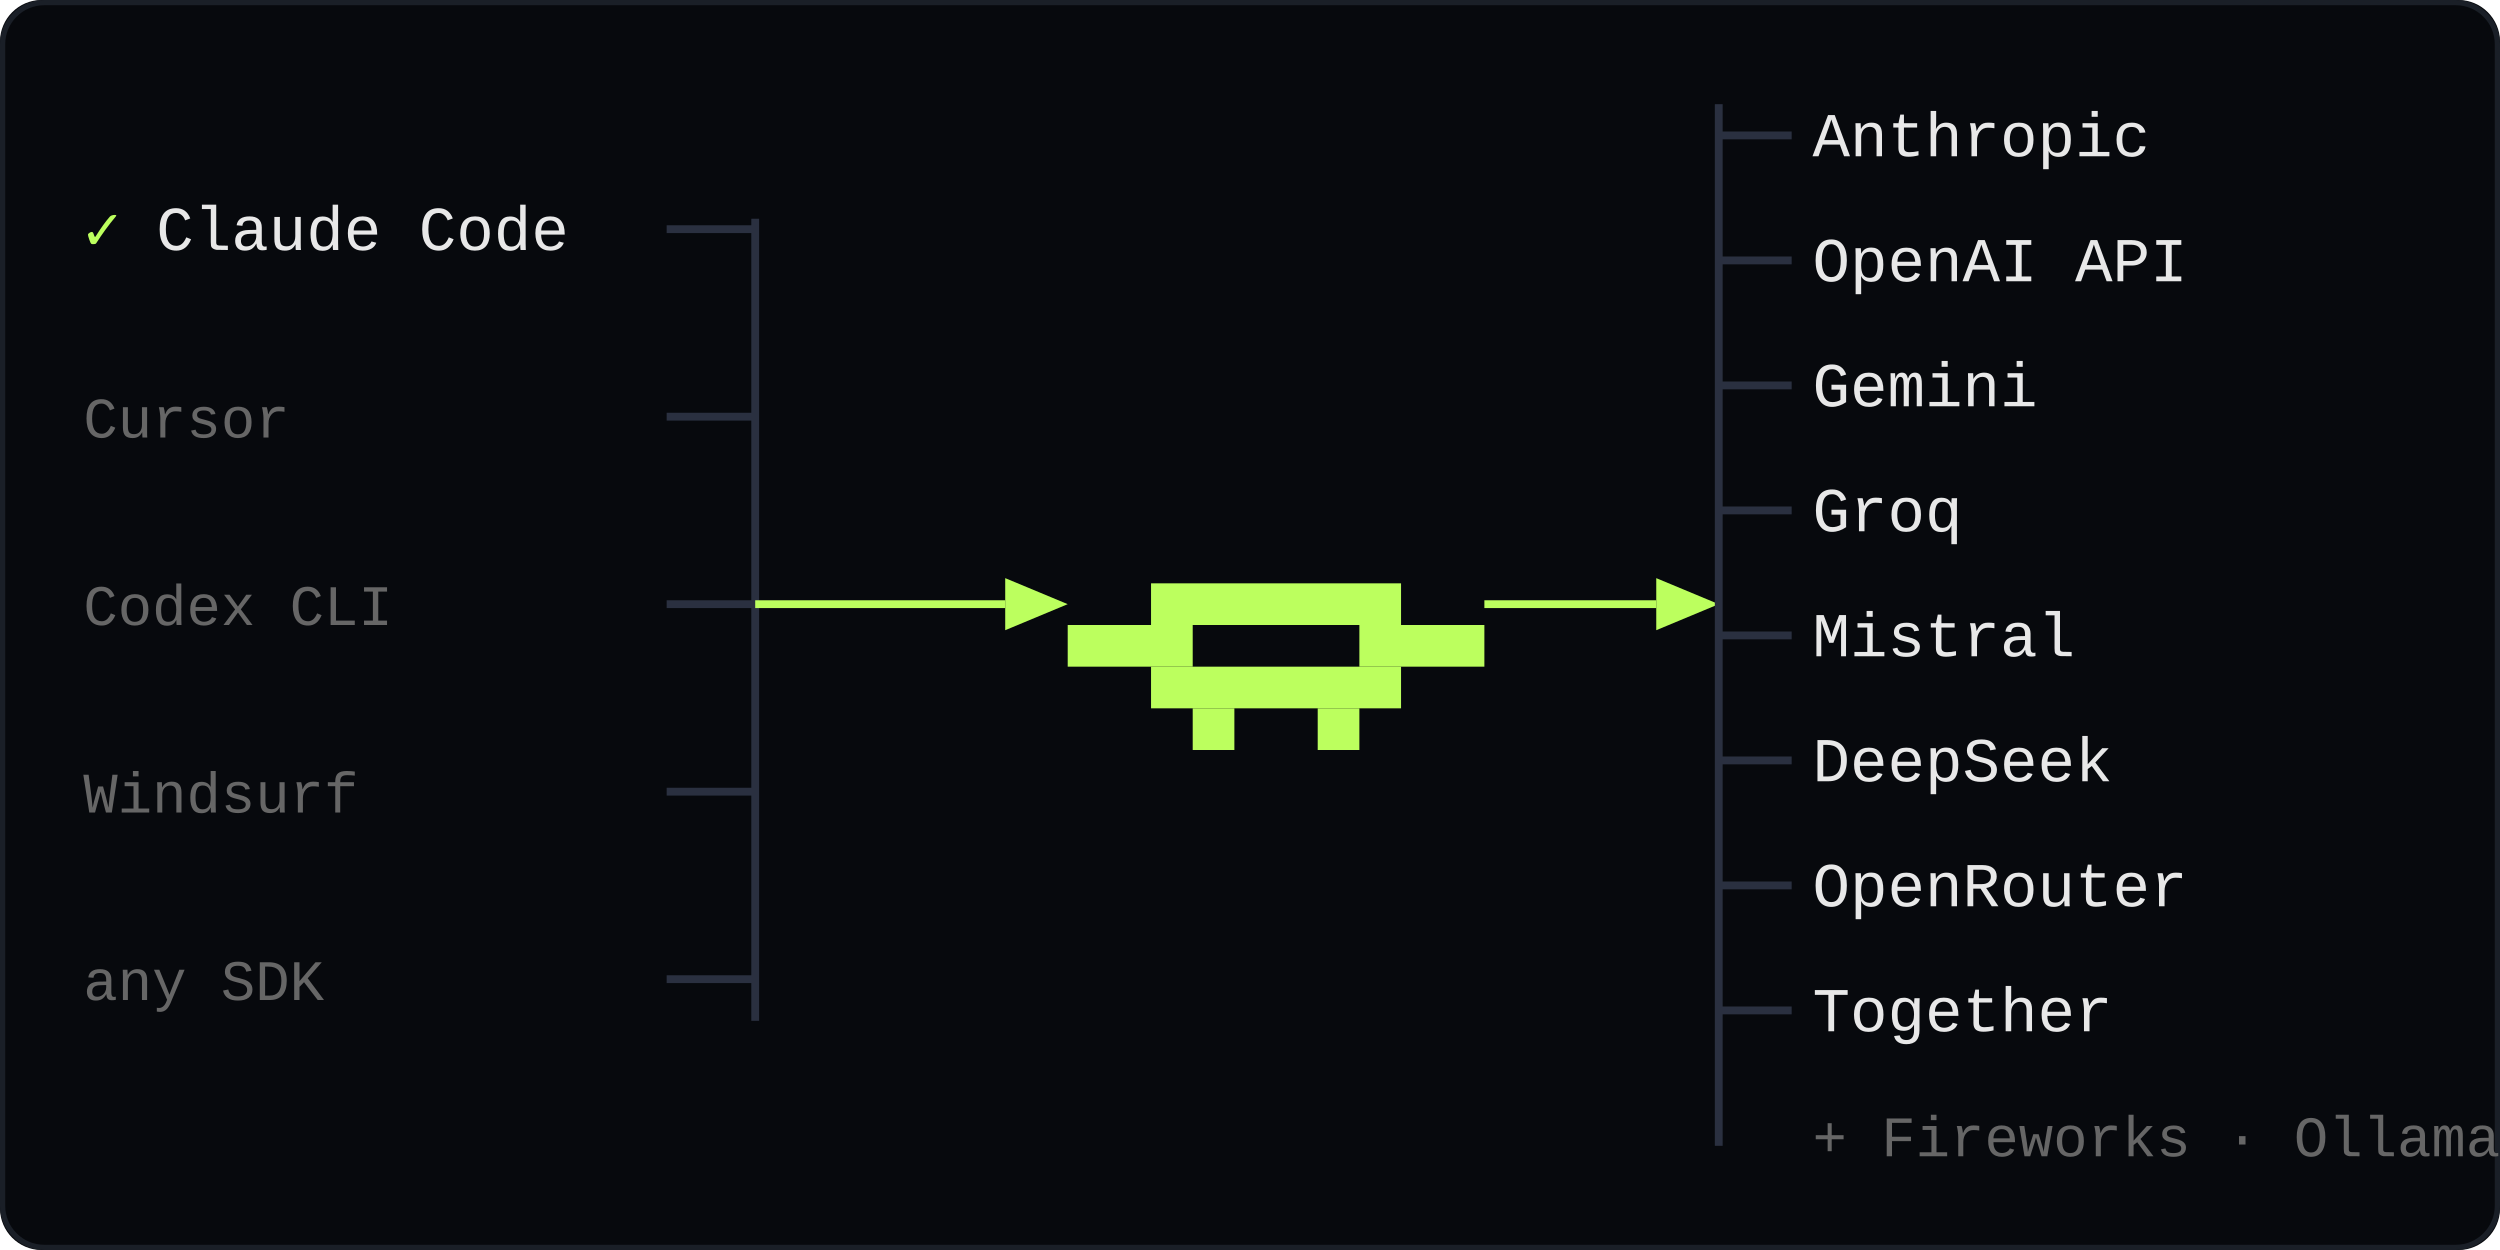
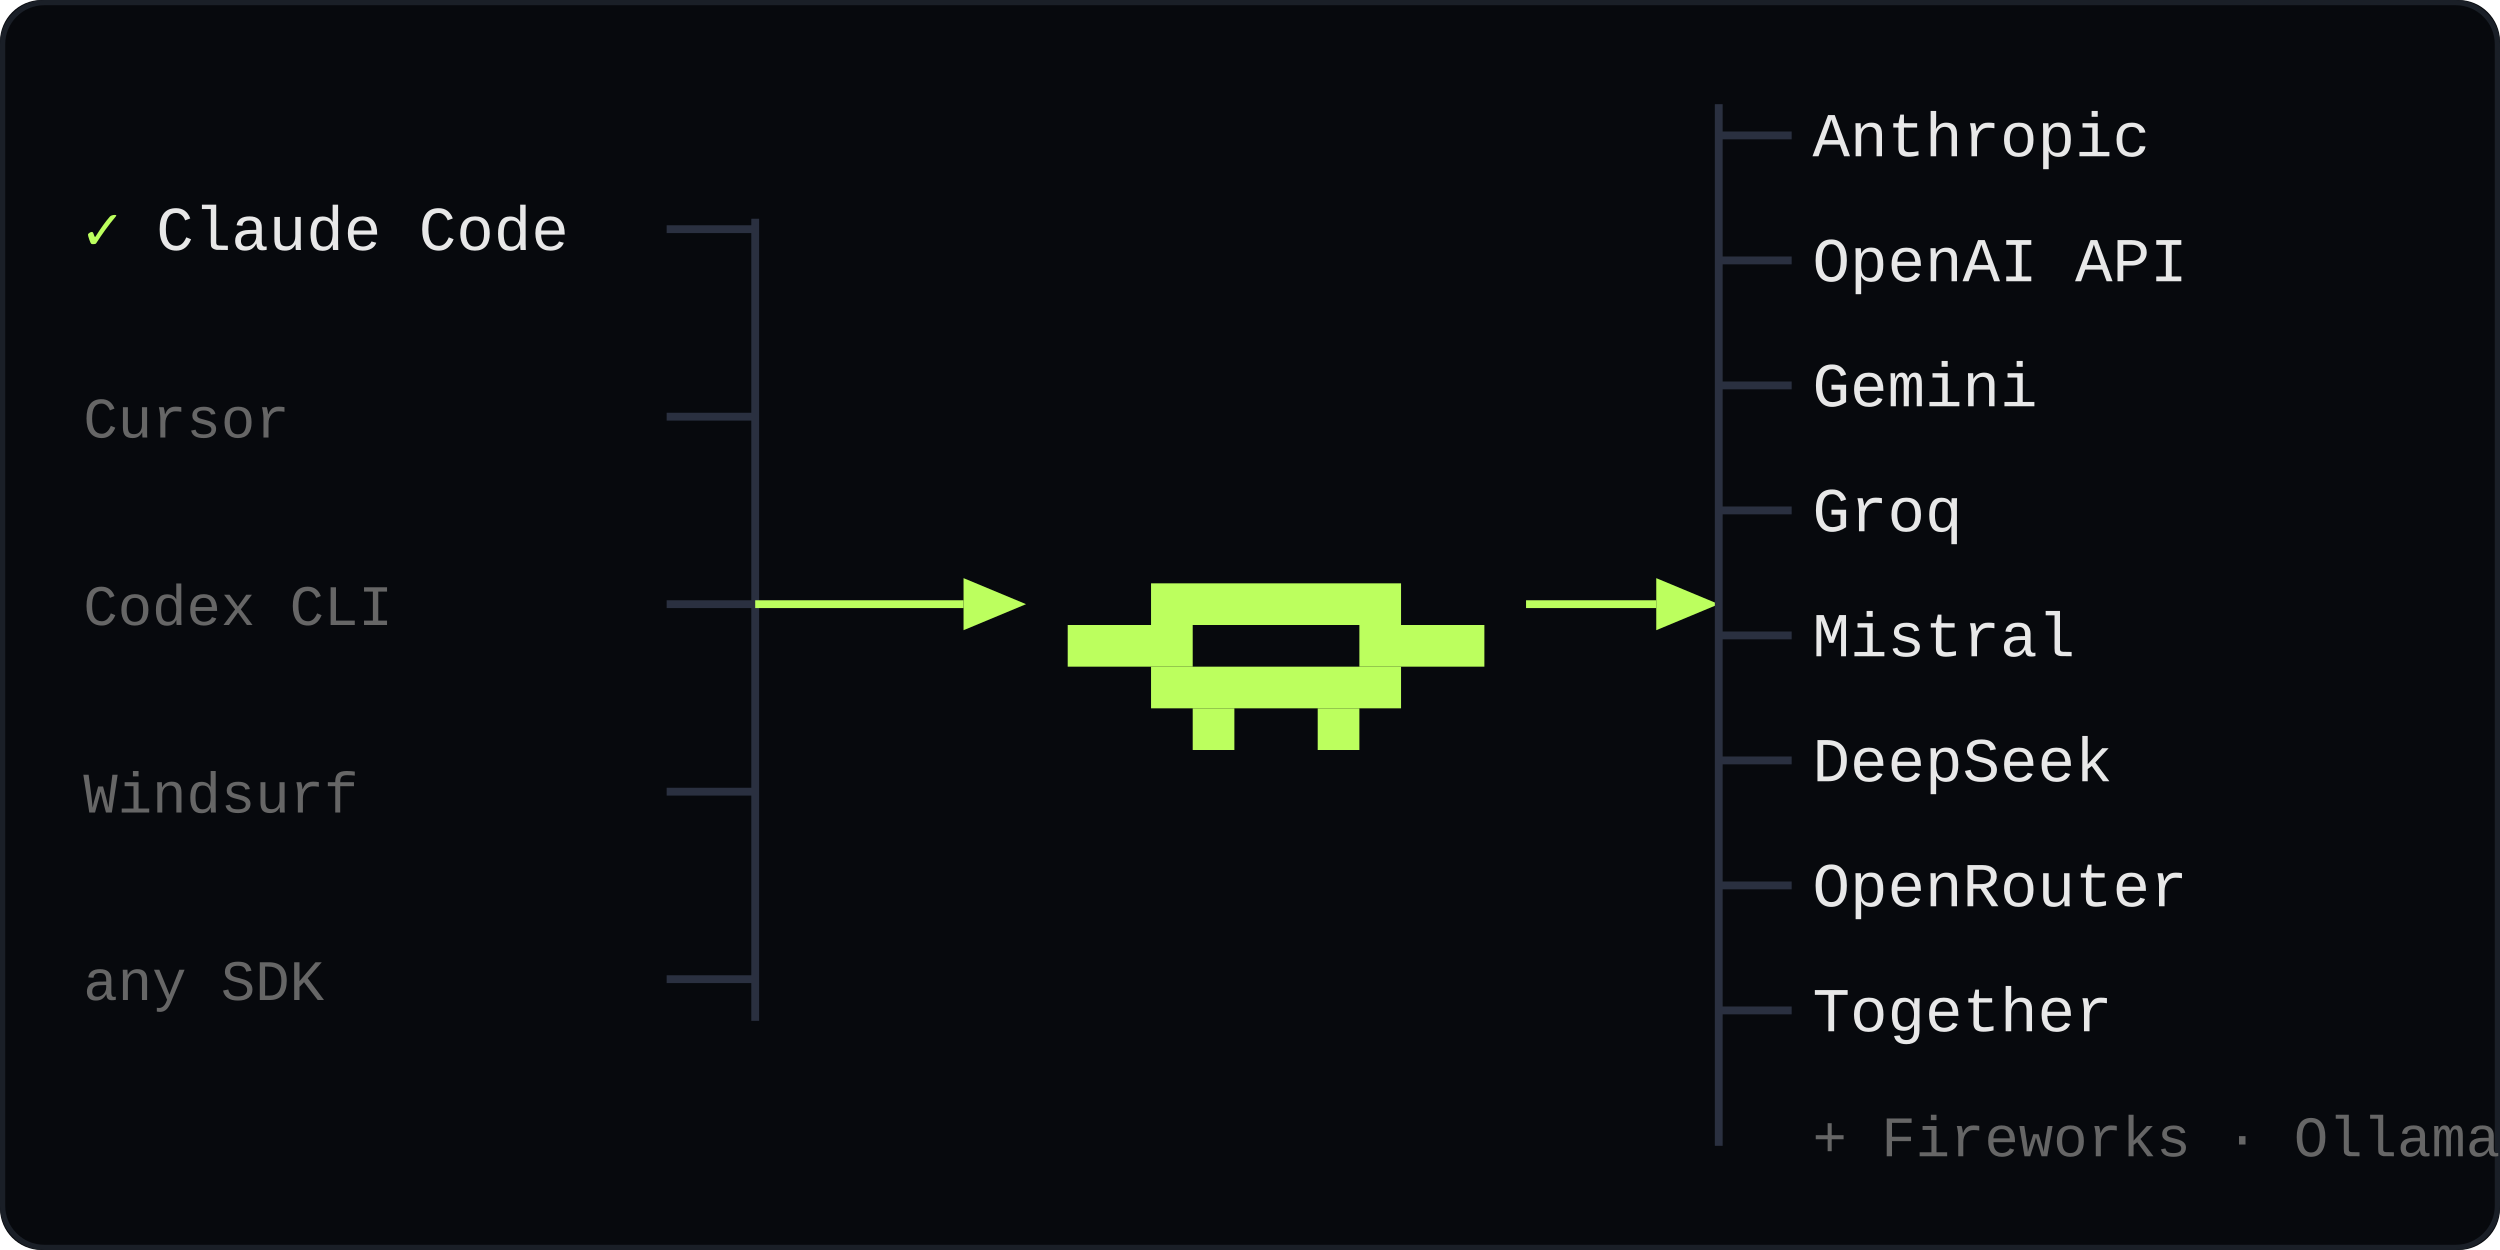
<svg xmlns="http://www.w3.org/2000/svg" viewBox="0 0 480 240" width="480" height="240">
  <style>
    text { font-family: 'Consolas', 'Monaco', 'Courier New', monospace; fill: #e8e8e8; }
    .label { font-size: 12px; }
    .tick { fill: #bcff5e; font-size: 12px; }
    .dim { fill: #666; font-size: 11px; }
    line { stroke: #2a3040; stroke-width: 1.5; fill: none; }
    .arrow { stroke: #bcff5e; stroke-width: 1.5; }
    .logo { fill: #bcff5e; }
    .bg { fill: #07090d; }
    .border { fill: none; stroke: #1a1f27; stroke-width: 1; }
  </style>
  <rect class="bg" width="480" height="240" rx="8" />
  <rect class="border" width="479" height="239" x="0.5" y="0.5" rx="8" />
  <line x1="145" y1="42" x2="145" y2="196" />
  <text class="tick" x="16" y="48">✓</text>
  <text class="label" x="30" y="48">Claude Code</text>
  <line x1="128" y1="44" x2="145" y2="44" />
  <text class="dim" x="16" y="84">  Cursor</text>
  <line x1="128" y1="80" x2="145" y2="80" />
  <text class="dim" x="16" y="120">  Codex CLI</text>
  <line x1="128" y1="116" x2="145" y2="116" />
  <text class="dim" x="16" y="156">  Windsurf</text>
  <line x1="128" y1="152" x2="145" y2="152" />
  <text class="dim" x="16" y="192">  any SDK</text>
  <line x1="128" y1="188" x2="145" y2="188" />
-   <line class="arrow" x1="145" y1="116" x2="193" y2="116" />
-   <polygon points="193,111 205,116 193,121" fill="#bcff5e" stroke="none" />
+   <line class="arrow" x1="145" y1="116" x2="185" y2="116" />
+   <polygon points="185,111 197,116 185,121" fill="#bcff5e" stroke="none" />
  <rect class="logo" x="221" y="112" width="48" height="8" />
  <rect class="logo" x="205" y="120" width="24" height="8" />
  <rect class="logo" x="261" y="120" width="24" height="8" />
  <rect class="logo" x="221" y="128" width="48" height="8" />
  <rect class="logo" x="229" y="136" width="8" height="8" />
  <rect class="logo" x="253" y="136" width="8" height="8" />
-   <line class="arrow" x1="285" y1="116" x2="318" y2="116" />
+   <line class="arrow" x1="293" y1="116" x2="318" y2="116" />
  <polygon points="318,111 330,116 318,121" fill="#bcff5e" stroke="none" />
  <line x1="330" y1="20" x2="330" y2="220" />
  <line x1="330" y1="26" x2="344" y2="26" />
  <text class="label" x="348" y="30">Anthropic</text>
  <line x1="330" y1="50" x2="344" y2="50" />
  <text class="label" x="348" y="54">OpenAI API</text>
  <line x1="330" y1="74" x2="344" y2="74" />
  <text class="label" x="348" y="78">Gemini</text>
  <line x1="330" y1="98" x2="344" y2="98" />
  <text class="label" x="348" y="102">Groq</text>
  <line x1="330" y1="122" x2="344" y2="122" />
  <text class="label" x="348" y="126">Mistral</text>
  <line x1="330" y1="146" x2="344" y2="146" />
  <text class="label" x="348" y="150">DeepSeek</text>
  <line x1="330" y1="170" x2="344" y2="170" />
  <text class="label" x="348" y="174">OpenRouter</text>
  <line x1="330" y1="194" x2="344" y2="194" />
  <text class="label" x="348" y="198">Together</text>
  <text class="dim" x="348" y="222">+ Fireworks · Ollama · local</text>
</svg>
